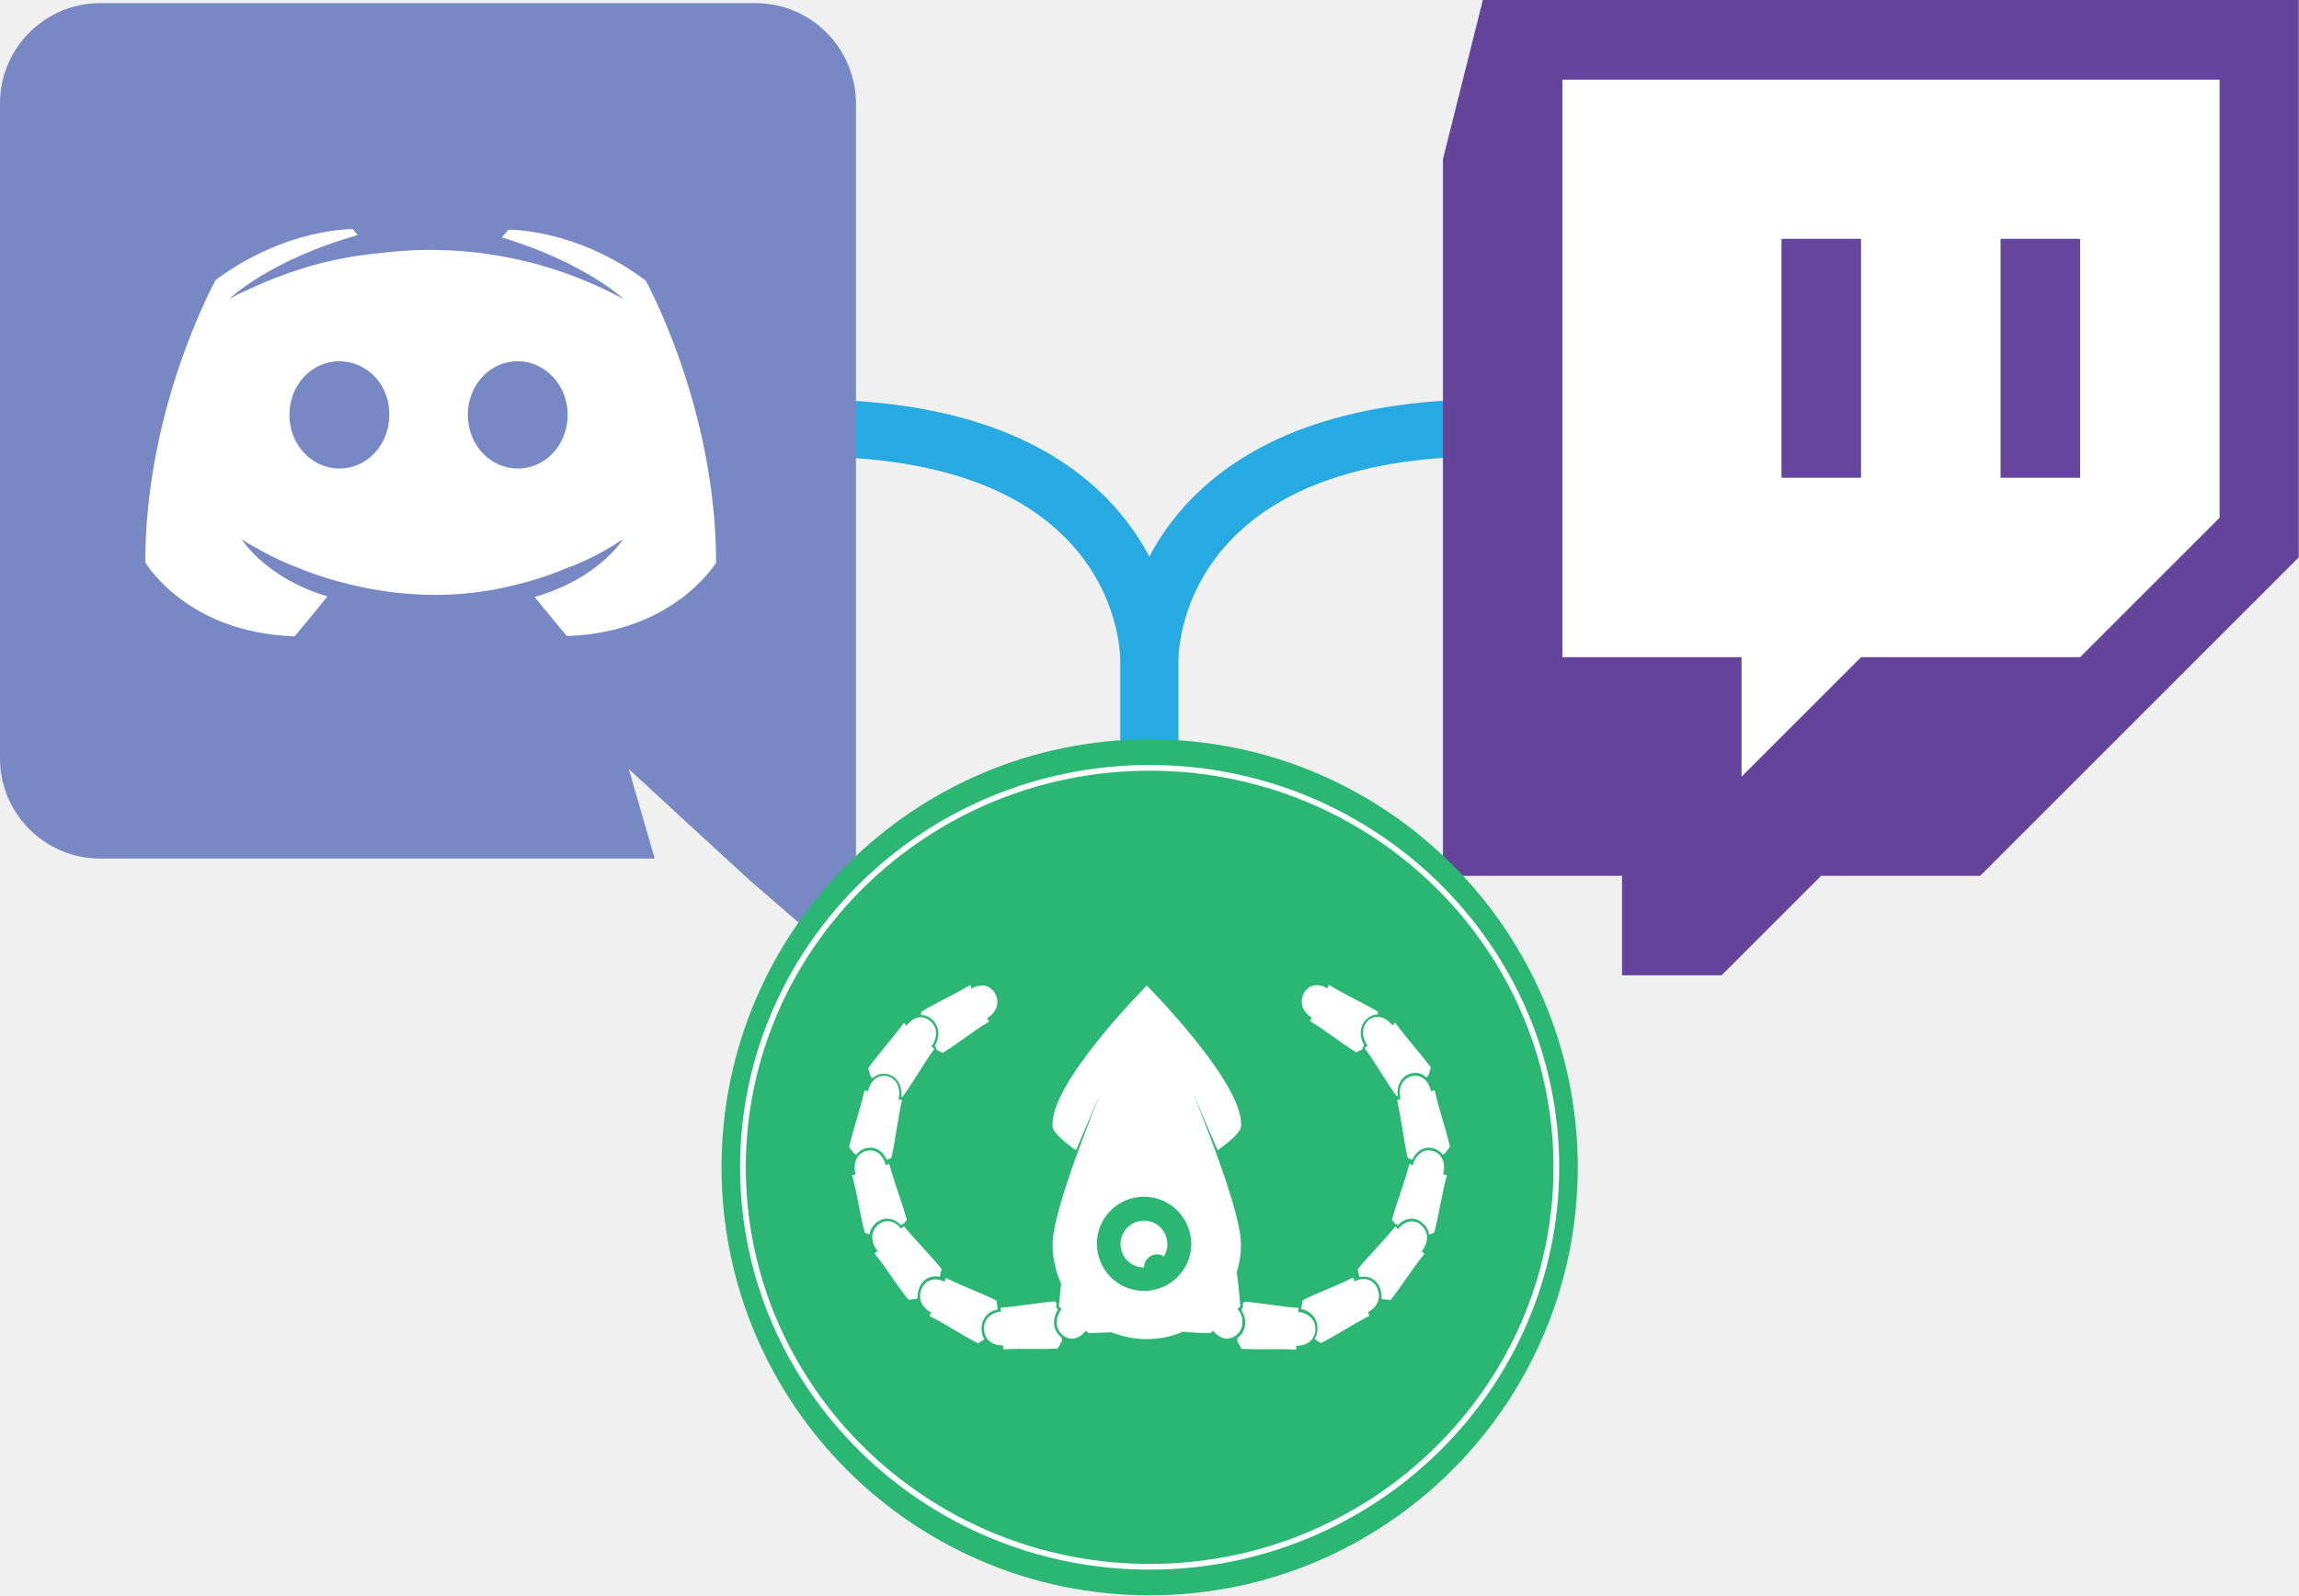
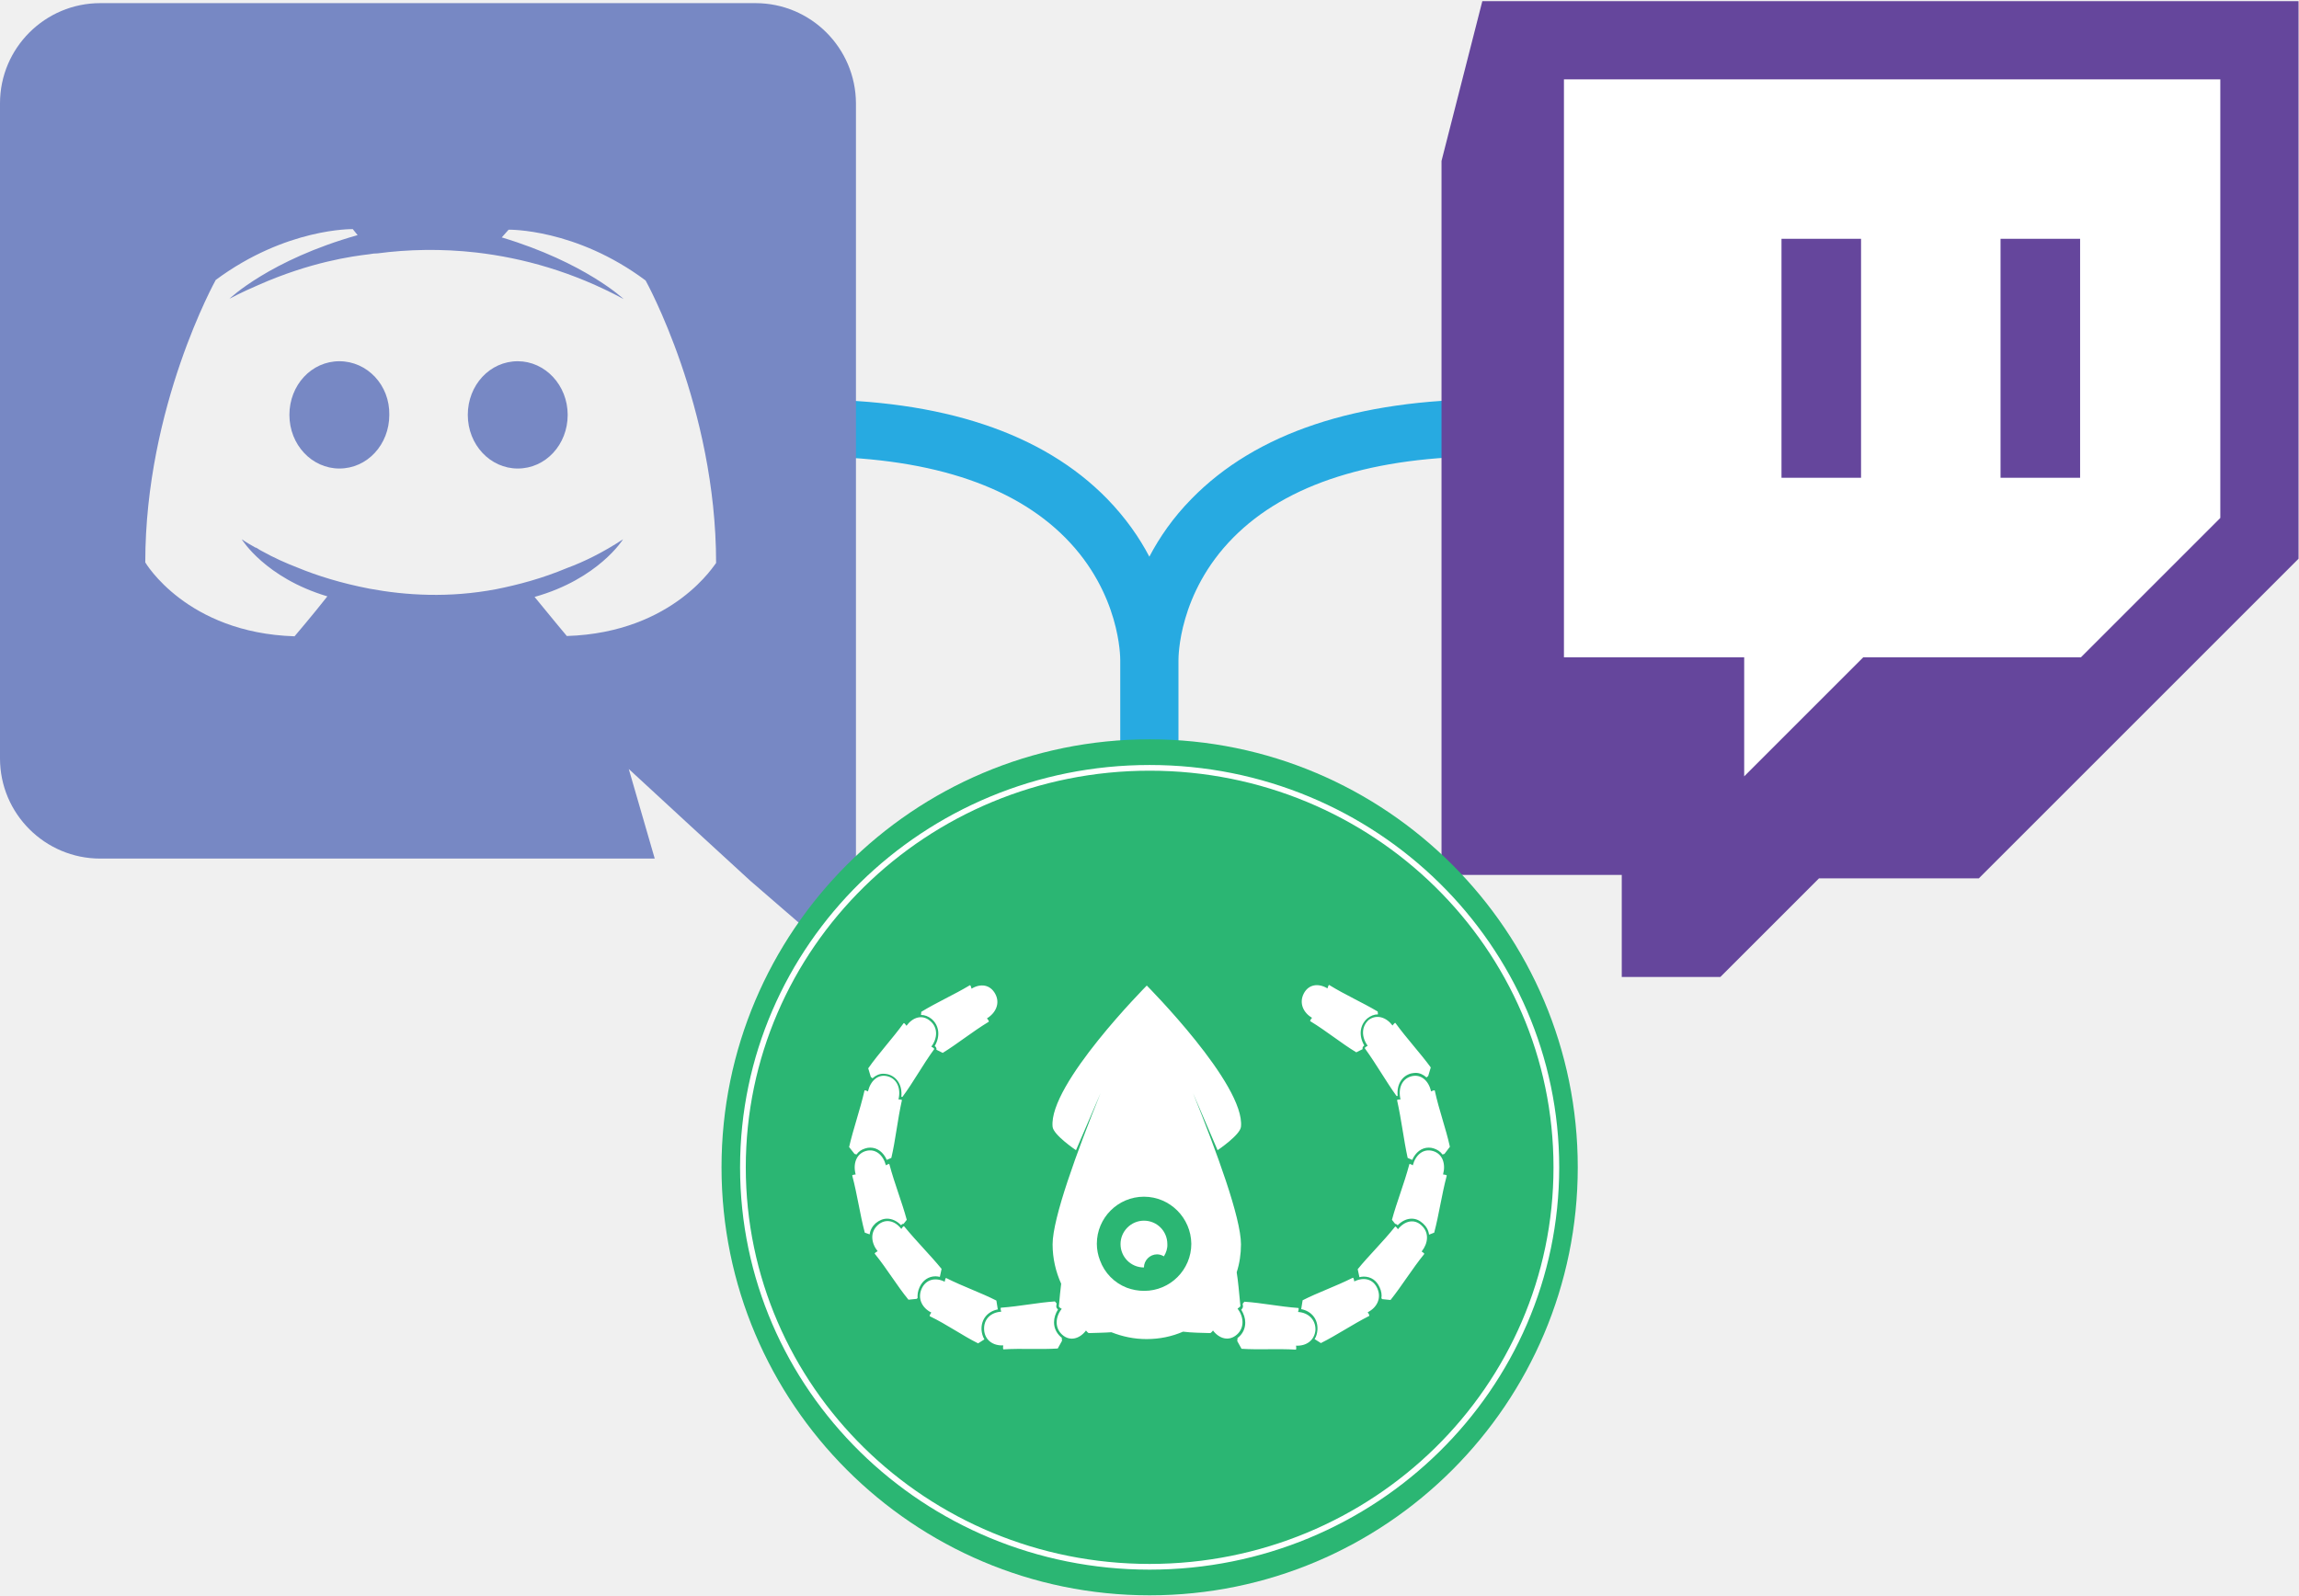
<svg xmlns="http://www.w3.org/2000/svg" version="1.0" x="0px" y="0px" viewBox="0 0 805.5 559.1" style="enable-background:new 0 0 805.5 559.1;" xml:space="preserve">
  <style type="text/css">
	.st0{fill:#27AAE1;}
- 	.st1{fill:#FFFFFF;}
- 	.st2{fill:#7788C4;}
- 	.st3{fill:#65459B;}
- 	.st4{fill:#65469C;}
- 	.st5{fill:#2BB673;}
+ 	.st1{fill:#7788C4;}
+ 	.st2{fill:#FFFFFF;}
+ 	.st3{fill:#65469C;}
+ 	.st4{fill:#2BB673;}
+ 	.st5{fill:none;stroke:#FFFFFF;stroke-width:2;stroke-miterlimit:10;}
</style>
  <g id="Layer_3">
- </g>
+     <path class="st0" d="M417.5,174.8c-6.5,6.6-11.3,13.6-14.8,20.3c-3.5-6.7-8.3-13.6-14.8-20.3c-22.6-23.1-57.8-34.8-104.7-34.8v20   c41.1,0,71.4,9.6,90.1,28.5c19.3,19.5,19.2,42,19.2,42.9l0,46.8h0.4h19.6h0.4v-46.6l0-0.1l0-0.1c0-1-0.1-23.5,19.2-43   c18.7-18.9,49-28.5,90.1-28.5v-20C475.3,140,440.1,151.7,417.5,174.8z" />
+   </g>
  <g id="Layer_1">
- </g>
-   <g id="Layer_2">
    <g>
-       <path class="st0" d="M417.5,174.8c-6.5,6.6-11.3,13.6-14.8,20.3c-3.5-6.7-8.3-13.6-14.8-20.3c-22.6-23.1-57.8-34.8-104.7-34.8v20    c41.1,0,71.4,9.6,90.1,28.5c19.3,19.5,19.2,42,19.2,42.9l0,46.8h0.4h19.6h0.4v-46.6l0-0.1l0-0.1c0-1-0.1-23.5,19.2-43    c18.7-18.9,49-28.5,90.1-28.5v-20C475.3,140,440.1,151.7,417.5,174.8z" />
      <g>
-         <polygon class="st1" points="540.1,13.4 540.1,244.7 600.4,244.7 600.4,287.4 600.4,306.5 659.2,243.9 728.8,244.7 792,182.8      792,13.4    " />
-         <rect x="19.5" y="54.6" class="st1" width="255" height="199.2" />
-         <g>
-           <path class="st2" d="M181.4,126.6c-9.8,0-17.5,8.4-17.5,18.8c0,10.5,7.9,18.8,17.5,18.8c9.8,0,17.5-8.4,17.5-18.8      C198.9,135,191,126.6,181.4,126.6z M118.9,126.6c-9.8,0-17.5,8.4-17.5,18.8c0,10.5,7.9,18.8,17.5,18.8c9.8,0,17.5-8.4,17.5-18.8      C136.6,135,128.7,126.6,118.9,126.6z" />
-           <path class="st2" d="M264.7,1.1H35.1C15.8,1.1,0,16.8,0,36.2v229.6c0,19.4,15.8,35.1,35.1,35.1h194.3l-9.1-31.4l21.9,20.2      l20.7,19l37,32V36.2C299.8,16.8,284.1,1.1,264.7,1.1z M198.6,222.9c0,0-6.2-7.4-11.3-13.7c22.4-6.3,31-20.2,31-20.2      c-7,4.6-13.7,7.9-19.7,10.1c-8.6,3.6-16.8,5.8-24.8,7.4c-16.4,3.1-31.5,2.2-44.4-0.2c-9.8-1.9-18.2-4.5-25.2-7.4      c-3.9-1.5-8.2-3.4-12.5-5.8c-0.5-0.3-1-0.5-1.5-0.9c-0.3-0.2-0.5-0.3-0.7-0.3c-3.1-1.7-4.8-2.9-4.8-2.9s8.2,13.5,30,20      c-5.1,6.5-11.5,14-11.5,14c-37.9-1.2-52.3-25.9-52.3-25.9c0-54.7,24.7-99,24.7-99c24.7-18.3,48-17.8,48-17.8l1.7,2.1      c-30.8,8.7-44.9,22.3-44.9,22.3s3.8-2.1,10.1-4.8c18.3-8.1,32.9-10.1,38.9-10.8c1-0.2,1.9-0.3,2.9-0.3      c10.5-1.4,22.3-1.7,34.6-0.3c16.3,1.9,33.8,6.7,51.6,16.3c0,0-13.5-12.8-42.7-21.6l2.4-2.7c0,0,23.5-0.5,48,17.8      c0,0,24.7,44.4,24.7,99C250.8,197.1,236.4,221.7,198.6,222.9L198.6,222.9z" />
+         <path class="st1" d="M181.4,126.6c-9.8,0-17.5,8.4-17.5,18.8c0,10.5,7.9,18.8,17.5,18.8c9.8,0,17.5-8.4,17.5-18.8     C198.9,135,191,126.6,181.4,126.6z M118.9,126.6c-9.8,0-17.5,8.4-17.5,18.8c0,10.5,7.9,18.8,17.5,18.8c9.8,0,17.5-8.4,17.5-18.8     C136.6,135,128.7,126.6,118.9,126.6z" />
+         <path class="st1" d="M264.7,1.1H35.1C15.8,1.1,0,16.8,0,36.2v229.6c0,19.4,15.8,35.1,35.1,35.1h194.3l-9.1-31.4l21.9,20.2     l20.7,19l37,32V36.2C299.8,16.8,284.1,1.1,264.7,1.1z M198.6,222.9c0,0-6.2-7.4-11.3-13.7c22.4-6.3,31-20.2,31-20.2     c-7,4.6-13.7,7.9-19.7,10.1c-8.6,3.6-16.8,5.8-24.8,7.4c-16.4,3.1-31.5,2.2-44.4-0.2c-9.8-1.9-18.2-4.5-25.2-7.4     c-3.9-1.5-8.2-3.4-12.5-5.8c-0.5-0.3-1-0.5-1.5-0.9c-0.3-0.2-0.5-0.3-0.7-0.3c-3.1-1.7-4.8-2.9-4.8-2.9s8.2,13.5,30,20     c-5.1,6.5-11.5,14-11.5,14c-37.9-1.2-52.3-25.9-52.3-25.9c0-54.7,24.7-99,24.7-99c24.7-18.3,48-17.8,48-17.8l1.7,2.1     c-30.8,8.7-44.9,22.3-44.9,22.3s3.8-2.1,10.1-4.8c18.3-8.1,32.9-10.1,38.9-10.8c1-0.2,1.9-0.3,2.9-0.3     c10.5-1.4,22.3-1.7,34.6-0.3c16.3,1.9,33.8,6.7,51.6,16.3c0,0-13.5-12.8-42.7-21.6l2.4-2.7c0,0,23.5-0.5,48,17.8     c0,0,24.7,44.4,24.7,99C250.8,197.1,236.4,221.7,198.6,222.9L198.6,222.9z" />
+       </g>
+       <g id="g2993" transform="matrix(1.25,0,0,-1.25,-779.5684,2089.816)">
+         <polygon class="st2" points="1051,1658.7 1039.4,1611.7 1044.3,1451.7 1090.7,1429.5 1169.5,1461.5 1249.5,1504.2 1259.9,1571.4      1253.2,1658.7    " />
+         <g id="g2995" transform="matrix(9.532443,0,0,9.532443,1348.949,1188.234)">
+           <path id="path2997" class="st3" d="M-10.8,35.5l-4.1-4.1h-6.4l-3.5-3.5v3.5h-5.3v17h19.3V35.5      z M-32.5,50.7l-1.2-4.7V25h5.3V22h2.9l2.9,2.9h4.7l9.4,9.4v16.4H-32.5z" />
        </g>
-         <g id="g2993" transform="matrix(1.25,0,0,-1.25,-779.5684,2089.816)">
-           <path class="st3" d="M1245.8,1526.7l-39.1-39.1h-61.4l-33.5-33.5v33.5h-50.2v161.9h184.2V1526.7z M1039.3,1671.9l-11.2-44.7      v-200.9h50.2v-27.9h27.9l27.9,27.9h44.6l89.3,89.3v156.3H1039.3z" />
-           <path id="path2999" class="st4" d="M1123,1537.9h22.3v67H1123V1537.9z M1184.4,1537.9h22.3v67      h-22.3V1537.9z" />
-         </g>
-       </g>
-       <g>
-         <ellipse class="st1" cx="402.8" cy="409.1" rx="142.5" ry="140" />
-         <g>
-           <path class="st5" d="M400.8,419.4c-9.1,0-16.5,7.4-16.5,16.5c0,2,0.4,4,1.1,5.8c1.6,4.4,5,7.9,9.4,9.6c1.9,0.7,3.9,1.1,6.1,1.1      c9.1,0,16.5-7.4,16.5-16.5C417.3,426.8,409.9,419.4,400.8,419.4z M407.8,440.3c-0.7-0.4-1.5-0.7-2.4-0.7c-2.5,0-4.6,2.1-4.6,4.6      c-4.6,0-8.2-3.7-8.2-8.2s3.7-8.2,8.2-8.2c4.6,0,8.2,3.7,8.2,8.2C409.1,437.5,408.6,439,407.8,440.3z" />
-           <path class="st5" d="M402.8,259.1c-82.8,0-150,67.2-150,150s67.2,150,150,150s150-67.2,150-150S485.6,259.1,402.8,259.1z       M487.9,359.4c0,0,0.8-1.1,1-0.9c4,5.5,8.6,10.4,12.4,15.6l-0.9,3l-0.6,0.5c-1.1-1-2.4-1.6-3.8-1.6c-0.5,0-1,0.1-1.6,0.2      c-3.3,0.9-5.1,4-4.7,7.9l-0.4,0c-3.7-5.1-6.9-10.9-11.1-16.7c-0.2-0.3,1-0.9,1-0.9c-2.2-3-2.3-6.7,0.4-9.1      C482.4,355.4,485.7,356.5,487.9,359.4z M456.8,348.2c1.7-3.3,5.2-3.7,8.3-1.8c0,0,0.4-1.4,0.6-1.2c5.7,3.5,11.6,6.1,17,9.3      l0.1,1c-1.3,0-2.6,0.5-3.7,1.4c-2.7,2.3-3.1,6.1-1.1,9.5c-0.5,0.4-0.6,0.7-0.6,0.8s0,0.3,0,0.5l-2.2,1.1      c-5.3-3.2-10.2-7.3-16.1-10.9c-0.3-0.2,0.6-1.2,0.6-1.2C456.6,354.9,455.1,351.5,456.8,348.2z M322.8,354.6      c5.4-3.3,11.3-5.9,17-9.3c0.3-0.2,0.6,1.2,0.6,1.2c3.1-1.9,6.5-1.5,8.3,1.8s0.2,6.7-2.9,8.6c0,0,0.9,1,0.6,1.2      c-5.9,3.6-10.9,7.7-16.1,10.9l-2.2-1.1c0-0.2,0-0.3,0-0.5c-0.1-0.1-0.1-0.5-0.6-0.8c2-3.4,1.6-7.2-1.1-9.5      c-1.1-0.9-2.4-1.4-3.7-1.4L322.8,354.6z M316.6,358.6c0.2-0.3,1,0.9,1,0.9c2.2-3,5.5-4.1,8.3-1.7c2.8,2.3,2.6,6.1,0.4,9      c0,0,1.2,0.6,1,0.9c-4.2,5.8-7.3,11.6-11.1,16.7l-0.4,0c0.4-3.9-1.4-7-4.7-7.9c-0.5-0.1-1.1-0.2-1.6-0.2c-1.4,0-2.7,0.6-3.8,1.6      l-0.6-0.5l-0.9-3C308,369,312.6,364.1,316.6,358.6z M302.9,382.2c0.1-0.3,1.2,0.3,1.2,0.3c0.9-3.7,3.5-6.2,6.9-5.3      c3.4,0.9,4.7,4.4,3.8,8.1c0,0,1.3,0,1.2,0.3c-1.6,7.2-2.2,13.8-3.7,20.2l-1.6,0.7c-1.2-2.7-3.3-4.3-5.8-4.3      c-0.6,0-1.2,0.1-1.8,0.3c-1.3,0.4-2.3,1.1-3,2.1l-0.7-0.2l-1.9-2.4C299,395.5,301.3,389.1,302.9,382.2z M303,432      c-1.7-6.4-2.6-13.2-4.4-20c-0.1-0.3,1.2-0.4,1.2-0.4c-1-3.7,0.2-7.2,3.5-8.2c3.4-1,6.1,1.3,7.1,5c0,0,1.1-0.7,1.2-0.4      c1.9,7.1,4.4,13.2,6.1,19.5l-1.1,1.4c-0.2,0-0.5,0-0.9,0.5c-1.4-1.5-3.2-2.3-4.9-2.3c-1.4,0-2.8,0.6-4,1.6      c-1.2,1.1-1.9,2.4-2.1,3.9L303,432z M321.5,454.9l-0.3,0.3l-2.9,0.3c-4.1-5-7.5-10.8-11.8-16.1c-0.2-0.3,1-0.9,1-0.9      c-2.3-2.9-2.7-6.6,0-9.1c2.7-2.5,6.1-1.6,8.3,1.3c0,0,0.7-1.2,1-0.9c4.5,5.5,9.1,10,13.1,14.9l-0.6,2.8c-0.5-0.1-1-0.2-1.5-0.2      c-2.5,0-4.5,1.4-5.6,3.8C321.6,452.4,321.4,453.7,321.5,454.9z M342.7,470.8c-5.6-2.8-10.9-6.6-16.9-9.5      c-0.3-0.2,0.5-1.3,0.5-1.3c-3.2-1.6-4.9-4.9-3.4-8.3c1.5-3.4,4.9-4.1,8.1-2.5c0,0,0.2-1.4,0.5-1.3c6.2,3.1,12.1,5.1,17.6,7.9      l0.5,3.1c-3.6,0.7-5.9,3.5-5.7,7.2c0.1,1.2,0.4,2.3,1,3.3L342.7,470.8z M370.6,472.6c-6.2,0.4-12.5-0.1-19,0.3      c-0.3,0-0.1-1.4-0.1-1.4c-3.5,0.2-6.5-1.8-6.7-5.5c-0.2-3.8,2.5-6.1,6-6.3c0,0-0.4-1.3-0.1-1.4c6.8-0.5,12.9-1.8,18.9-2.2      l0.6,0.7l-0.1,0.9c0,0.2-0.1,0.7,0.6,1.2c-0.9,1.4-1.4,3-1.4,4.5c0,2,0.8,3.7,2.3,5.1c0.1,0.1,0.3,0.2,0.4,0.3l0.1,1.1      L370.6,472.6z M425,466.3c0,0-0.7,0.9-1,0.9c-3-0.1-6.4-0.1-9.5-0.5c-3.9,1.7-8.2,2.6-12.8,2.6c-4.4,0-8.5-0.9-12.3-2.4      c-2.7,0.2-5.4,0.2-7.9,0.3c-0.3,0-1-0.9-1-0.9c-2.2,2.9-5.6,3.9-8.3,1.5s-2.5-6.2-0.2-9.1c0,0-1-0.5-1-0.9      c0.3-3.1,0.5-5.7,0.8-7.9c-1.9-4.2-3-8.9-3-13.8c0-9.2,8.5-32.4,16.8-53l-8.6,20c0,0-7.9-5.3-8.2-8.2c-1.5-14.8,33-49.5,33-49.5      s34.5,34.7,33,49.5c-0.3,2.9-8.2,8.2-8.2,8.2l-8.6-20c8.3,20.6,16.8,43.7,16.8,53c0,3.4-0.5,6.7-1.5,9.8c0.5,3,0.8,6.7,1.3,11.8      c0,0.3-1,0.9-1,0.9c2.2,2.9,2.5,6.7-0.2,9.1C430.6,470.2,427.2,469.2,425,466.3z M454.1,471.6c0,0,0.2,1.4-0.1,1.4      c-6.5-0.4-12.9,0.1-19-0.3l-1.5-2.7l0.1-1.1c0.1-0.1,0.3-0.2,0.4-0.3c1.5-1.3,2.3-3.1,2.3-5.1c0-1.5-0.5-3-1.4-4.5      c0.6-0.6,0.6-1,0.6-1.2l-0.1-0.9l0.6-0.7c6.1,0.4,12.1,1.7,18.9,2.2c0.3,0-0.1,1.4-0.1,1.4c3.5,0.2,6.2,2.6,6.1,6.3      C460.6,469.8,457.6,471.8,454.1,471.6z M479.2,459.9c0,0,0.8,1.1,0.5,1.3c-5.9,3-11.3,6.7-16.9,9.5l-2.2-1.4      c0.6-0.9,0.9-2,1-3.3c0.2-3.7-2.1-6.5-5.7-7.2l0.5-3.1c5.5-2.8,11.4-4.8,17.6-7.9c0.3-0.1,0.5,1.3,0.5,1.3      c3.2-1.6,6.6-1,8.1,2.5C484.1,455,482.4,458.3,479.2,459.9z M499,439.5c-4.3,5.3-7.8,11.1-11.8,16.1l-2.9-0.3l-0.3-0.3      c0.2-1.2,0-2.5-0.6-3.8c-1.1-2.5-3.1-3.8-5.6-3.8c-0.5,0-1,0.1-1.5,0.2l-0.6-2.8c4-4.9,8.6-9.3,13.1-14.9c0.2-0.3,1,0.9,1,0.9      c2.3-2.9,5.7-3.8,8.3-1.3c2.7,2.5,2.3,6.2,0,9.1C498,438.6,499.2,439.2,499,439.5z M502.5,432l-1.8,0.7      c-0.2-1.5-0.9-2.8-2.1-3.9c-1.2-1.1-2.5-1.7-4-1.7c-1.7,0-3.4,0.8-4.9,2.3c-0.5-0.5-0.8-0.5-0.9-0.5l-1.1-1.4      c1.7-6.3,4.2-12.4,6.1-19.5c0.1-0.3,1.2,0.4,1.2,0.4c1-3.7,3.7-6,7.1-5c3.4,1,4.5,4.6,3.5,8.2c0,0,1.3,0.1,1.3,0.4      C505.1,418.8,504.2,425.6,502.5,432z M506.1,404.4l-0.7,0.2c-0.7-1-1.8-1.7-3-2.1c-0.6-0.2-1.2-0.3-1.8-0.3      c-2.5,0-4.6,1.6-5.8,4.3l-1.6-0.7c-1.4-6.4-2.1-13-3.7-20.2c-0.1-0.3,1.2-0.3,1.2-0.3c-0.9-3.7,0.4-7.2,3.8-8.1      c3.4-0.9,6.1,1.6,6.9,5.3c0,0,1.2-0.6,1.3-0.3c1.5,6.9,3.9,13.3,5.3,19.7L506.1,404.4z" />
-         </g>
-         <g>
-           <path class="st1" d="M402.8,550.1c-79.1,0-143.5-63.3-143.5-141s64.4-141,143.5-141s143.5,63.3,143.5,141      S481.9,550.1,402.8,550.1z M402.8,270.1c-78,0-141.5,62.4-141.5,139c0,76.6,63.5,139,141.5,139s141.5-62.4,141.5-139      C544.3,332.4,480.8,270.1,402.8,270.1z" />
-         </g>
+         <path id="path2999" class="st3" d="M1123,1537.9h22.3v67H1123V1537.9z M1184.4,1537.9h22.3v67     h-22.3V1537.9z" />
      </g>
    </g>
  </g>
+   <g id="Layer_2">
+     <g>
+       <ellipse class="st2" cx="402.8" cy="409.1" rx="142.5" ry="140" />
+       <g>
+         <path class="st4" d="M400.8,419.4c-9.1,0-16.5,7.4-16.5,16.5c0,2,0.4,4,1.1,5.8c1.6,4.4,5,7.9,9.4,9.6c1.9,0.7,3.9,1.1,6.1,1.1     c9.1,0,16.5-7.4,16.5-16.5C417.3,426.8,409.9,419.4,400.8,419.4z M407.8,440.3c-0.7-0.4-1.5-0.7-2.4-0.7c-2.5,0-4.6,2.1-4.6,4.6     c-4.6,0-8.2-3.7-8.2-8.2s3.7-8.2,8.2-8.2c4.6,0,8.2,3.7,8.2,8.2C409.1,437.5,408.6,439,407.8,440.3z" />
+         <path class="st4" d="M402.8,259.1c-82.8,0-150,67.2-150,150s67.2,150,150,150s150-67.2,150-150S485.6,259.1,402.8,259.1z      M487.9,359.4c0,0,0.8-1.1,1-0.9c4,5.5,8.6,10.4,12.4,15.6l-0.9,3l-0.6,0.5c-1.1-1-2.4-1.6-3.8-1.6c-0.5,0-1,0.1-1.6,0.2     c-3.3,0.9-5.1,4-4.7,7.9l-0.4,0c-3.7-5.1-6.9-10.9-11.1-16.7c-0.2-0.3,1-0.9,1-0.9c-2.2-3-2.3-6.7,0.4-9.1     C482.4,355.4,485.7,356.5,487.9,359.4z M456.8,348.2c1.7-3.3,5.2-3.7,8.3-1.8c0,0,0.4-1.4,0.6-1.2c5.7,3.5,11.6,6.1,17,9.3l0.1,1     c-1.3,0-2.6,0.5-3.7,1.4c-2.7,2.3-3.1,6.1-1.1,9.5c-0.5,0.4-0.6,0.7-0.6,0.8s0,0.3,0,0.5l-2.2,1.1c-5.3-3.2-10.2-7.3-16.1-10.9     c-0.3-0.2,0.6-1.2,0.6-1.2C456.6,354.9,455.1,351.5,456.8,348.2z M322.8,354.6c5.4-3.3,11.3-5.9,17-9.3c0.3-0.2,0.6,1.2,0.6,1.2     c3.1-1.9,6.5-1.5,8.3,1.8s0.2,6.7-2.9,8.6c0,0,0.9,1,0.6,1.2c-5.9,3.6-10.9,7.7-16.1,10.9l-2.2-1.1c0-0.2,0-0.3,0-0.5     c-0.1-0.1-0.1-0.5-0.6-0.8c2-3.4,1.6-7.2-1.1-9.5c-1.1-0.9-2.4-1.4-3.7-1.4L322.8,354.6z M316.6,358.6c0.2-0.3,1,0.9,1,0.9     c2.2-3,5.5-4.1,8.3-1.7c2.8,2.3,2.6,6.1,0.4,9c0,0,1.2,0.6,1,0.9c-4.2,5.8-7.3,11.6-11.1,16.7l-0.4,0c0.4-3.9-1.4-7-4.7-7.9     c-0.5-0.1-1.1-0.2-1.6-0.2c-1.4,0-2.7,0.6-3.8,1.6l-0.6-0.5l-0.9-3C308,369,312.6,364.1,316.6,358.6z M302.9,382.2     c0.1-0.3,1.2,0.3,1.2,0.3c0.9-3.7,3.5-6.2,6.9-5.3c3.4,0.9,4.7,4.4,3.8,8.1c0,0,1.3,0,1.2,0.3c-1.6,7.2-2.2,13.8-3.7,20.2     l-1.6,0.7c-1.2-2.7-3.3-4.3-5.8-4.3c-0.6,0-1.2,0.1-1.8,0.3c-1.3,0.4-2.3,1.1-3,2.1l-0.7-0.2l-1.9-2.4     C299,395.5,301.3,389.1,302.9,382.2z M303,432c-1.7-6.4-2.6-13.2-4.4-20c-0.1-0.3,1.2-0.4,1.2-0.4c-1-3.7,0.2-7.2,3.5-8.2     c3.4-1,6.1,1.3,7.1,5c0,0,1.1-0.7,1.2-0.4c1.9,7.1,4.4,13.2,6.1,19.5l-1.1,1.4c-0.2,0-0.5,0-0.9,0.5c-1.4-1.5-3.2-2.3-4.9-2.3     c-1.4,0-2.8,0.6-4,1.6c-1.2,1.1-1.9,2.4-2.1,3.9L303,432z M321.5,454.9l-0.3,0.3l-2.9,0.3c-4.1-5-7.5-10.8-11.8-16.1     c-0.2-0.3,1-0.9,1-0.9c-2.3-2.9-2.7-6.6,0-9.1c2.7-2.5,6.1-1.6,8.3,1.3c0,0,0.7-1.2,1-0.9c4.5,5.5,9.1,10,13.1,14.9l-0.6,2.8     c-0.5-0.1-1-0.2-1.5-0.2c-2.5,0-4.5,1.4-5.6,3.8C321.6,452.4,321.4,453.7,321.5,454.9z M342.7,470.8c-5.6-2.8-10.9-6.6-16.9-9.5     c-0.3-0.2,0.5-1.3,0.5-1.3c-3.2-1.6-4.9-4.9-3.4-8.3c1.5-3.4,4.9-4.1,8.1-2.5c0,0,0.2-1.4,0.5-1.3c6.2,3.1,12.1,5.1,17.6,7.9     l0.5,3.1c-3.6,0.7-5.9,3.5-5.7,7.2c0.1,1.2,0.4,2.3,1,3.3L342.7,470.8z M370.6,472.6c-6.2,0.4-12.5-0.1-19,0.3     c-0.3,0-0.1-1.4-0.1-1.4c-3.5,0.2-6.5-1.8-6.7-5.5c-0.2-3.8,2.5-6.1,6-6.3c0,0-0.4-1.3-0.1-1.4c6.8-0.5,12.9-1.8,18.9-2.2     l0.6,0.7l-0.1,0.9c0,0.2-0.1,0.7,0.6,1.2c-0.9,1.4-1.4,3-1.4,4.5c0,2,0.8,3.7,2.3,5.1c0.1,0.1,0.3,0.2,0.4,0.3l0.1,1.1     L370.6,472.6z M425,466.3c0,0-0.7,0.9-1,0.9c-3-0.1-6.4-0.1-9.5-0.5c-3.9,1.7-8.2,2.6-12.8,2.6c-4.4,0-8.5-0.9-12.3-2.4     c-2.7,0.2-5.4,0.2-7.9,0.3c-0.3,0-1-0.9-1-0.9c-2.2,2.9-5.6,3.9-8.3,1.5s-2.5-6.2-0.2-9.1c0,0-1-0.5-1-0.9     c0.3-3.1,0.5-5.7,0.8-7.9c-1.9-4.2-3-8.9-3-13.8c0-9.2,8.5-32.4,16.8-53l-8.6,20c0,0-7.9-5.3-8.2-8.2c-1.5-14.8,33-49.5,33-49.5     s34.5,34.7,33,49.5c-0.3,2.9-8.2,8.2-8.2,8.2l-8.6-20c8.3,20.6,16.8,43.7,16.8,53c0,3.4-0.5,6.7-1.5,9.8c0.5,3,0.8,6.7,1.3,11.8     c0,0.3-1,0.9-1,0.9c2.2,2.9,2.5,6.7-0.2,9.1C430.6,470.2,427.2,469.2,425,466.3z M454.1,471.6c0,0,0.2,1.4-0.1,1.4     c-6.5-0.4-12.9,0.1-19-0.3l-1.5-2.7l0.1-1.1c0.1-0.1,0.3-0.2,0.4-0.3c1.5-1.3,2.3-3.1,2.3-5.1c0-1.5-0.5-3-1.4-4.5     c0.6-0.6,0.6-1,0.6-1.2l-0.1-0.9l0.6-0.7c6.1,0.4,12.1,1.7,18.9,2.2c0.3,0-0.1,1.4-0.1,1.4c3.5,0.2,6.2,2.6,6.1,6.3     C460.6,469.8,457.6,471.8,454.1,471.6z M479.2,459.9c0,0,0.8,1.1,0.5,1.3c-5.9,3-11.3,6.7-16.9,9.5l-2.2-1.4c0.6-0.9,0.9-2,1-3.3     c0.2-3.7-2.1-6.5-5.7-7.2l0.5-3.1c5.5-2.8,11.4-4.8,17.6-7.9c0.3-0.1,0.5,1.3,0.5,1.3c3.2-1.6,6.6-1,8.1,2.5     C484.1,455,482.4,458.3,479.2,459.9z M499,439.5c-4.3,5.3-7.8,11.1-11.8,16.1l-2.9-0.3l-0.3-0.3c0.2-1.2,0-2.5-0.6-3.8     c-1.1-2.5-3.1-3.8-5.6-3.8c-0.5,0-1,0.1-1.5,0.2l-0.6-2.8c4-4.9,8.6-9.3,13.1-14.9c0.2-0.3,1,0.9,1,0.9c2.3-2.9,5.7-3.8,8.3-1.3     c2.7,2.5,2.3,6.2,0,9.1C498,438.6,499.2,439.2,499,439.5z M502.5,432l-1.8,0.7c-0.2-1.5-0.9-2.8-2.1-3.9c-1.2-1.1-2.5-1.7-4-1.7     c-1.7,0-3.4,0.8-4.9,2.3c-0.5-0.5-0.8-0.5-0.9-0.5l-1.1-1.4c1.7-6.3,4.2-12.4,6.1-19.5c0.1-0.3,1.2,0.4,1.2,0.4     c1-3.7,3.7-6,7.1-5c3.4,1,4.5,4.6,3.5,8.2c0,0,1.3,0.1,1.3,0.4C505.1,418.8,504.2,425.6,502.5,432z M506.1,404.4l-0.7,0.2     c-0.7-1-1.8-1.7-3-2.1c-0.6-0.2-1.2-0.3-1.8-0.3c-2.5,0-4.6,1.6-5.8,4.3l-1.6-0.7c-1.4-6.4-2.1-13-3.7-20.2     c-0.1-0.3,1.2-0.3,1.2-0.3c-0.9-3.7,0.4-7.2,3.8-8.1c3.4-0.9,6.1,1.6,6.9,5.3c0,0,1.2-0.6,1.3-0.3c1.5,6.9,3.9,13.3,5.3,19.7     L506.1,404.4z" />
+       </g>
+       <ellipse class="st5" cx="402.8" cy="409.1" rx="142.5" ry="140" />
+     </g>
+   </g>
</svg>
